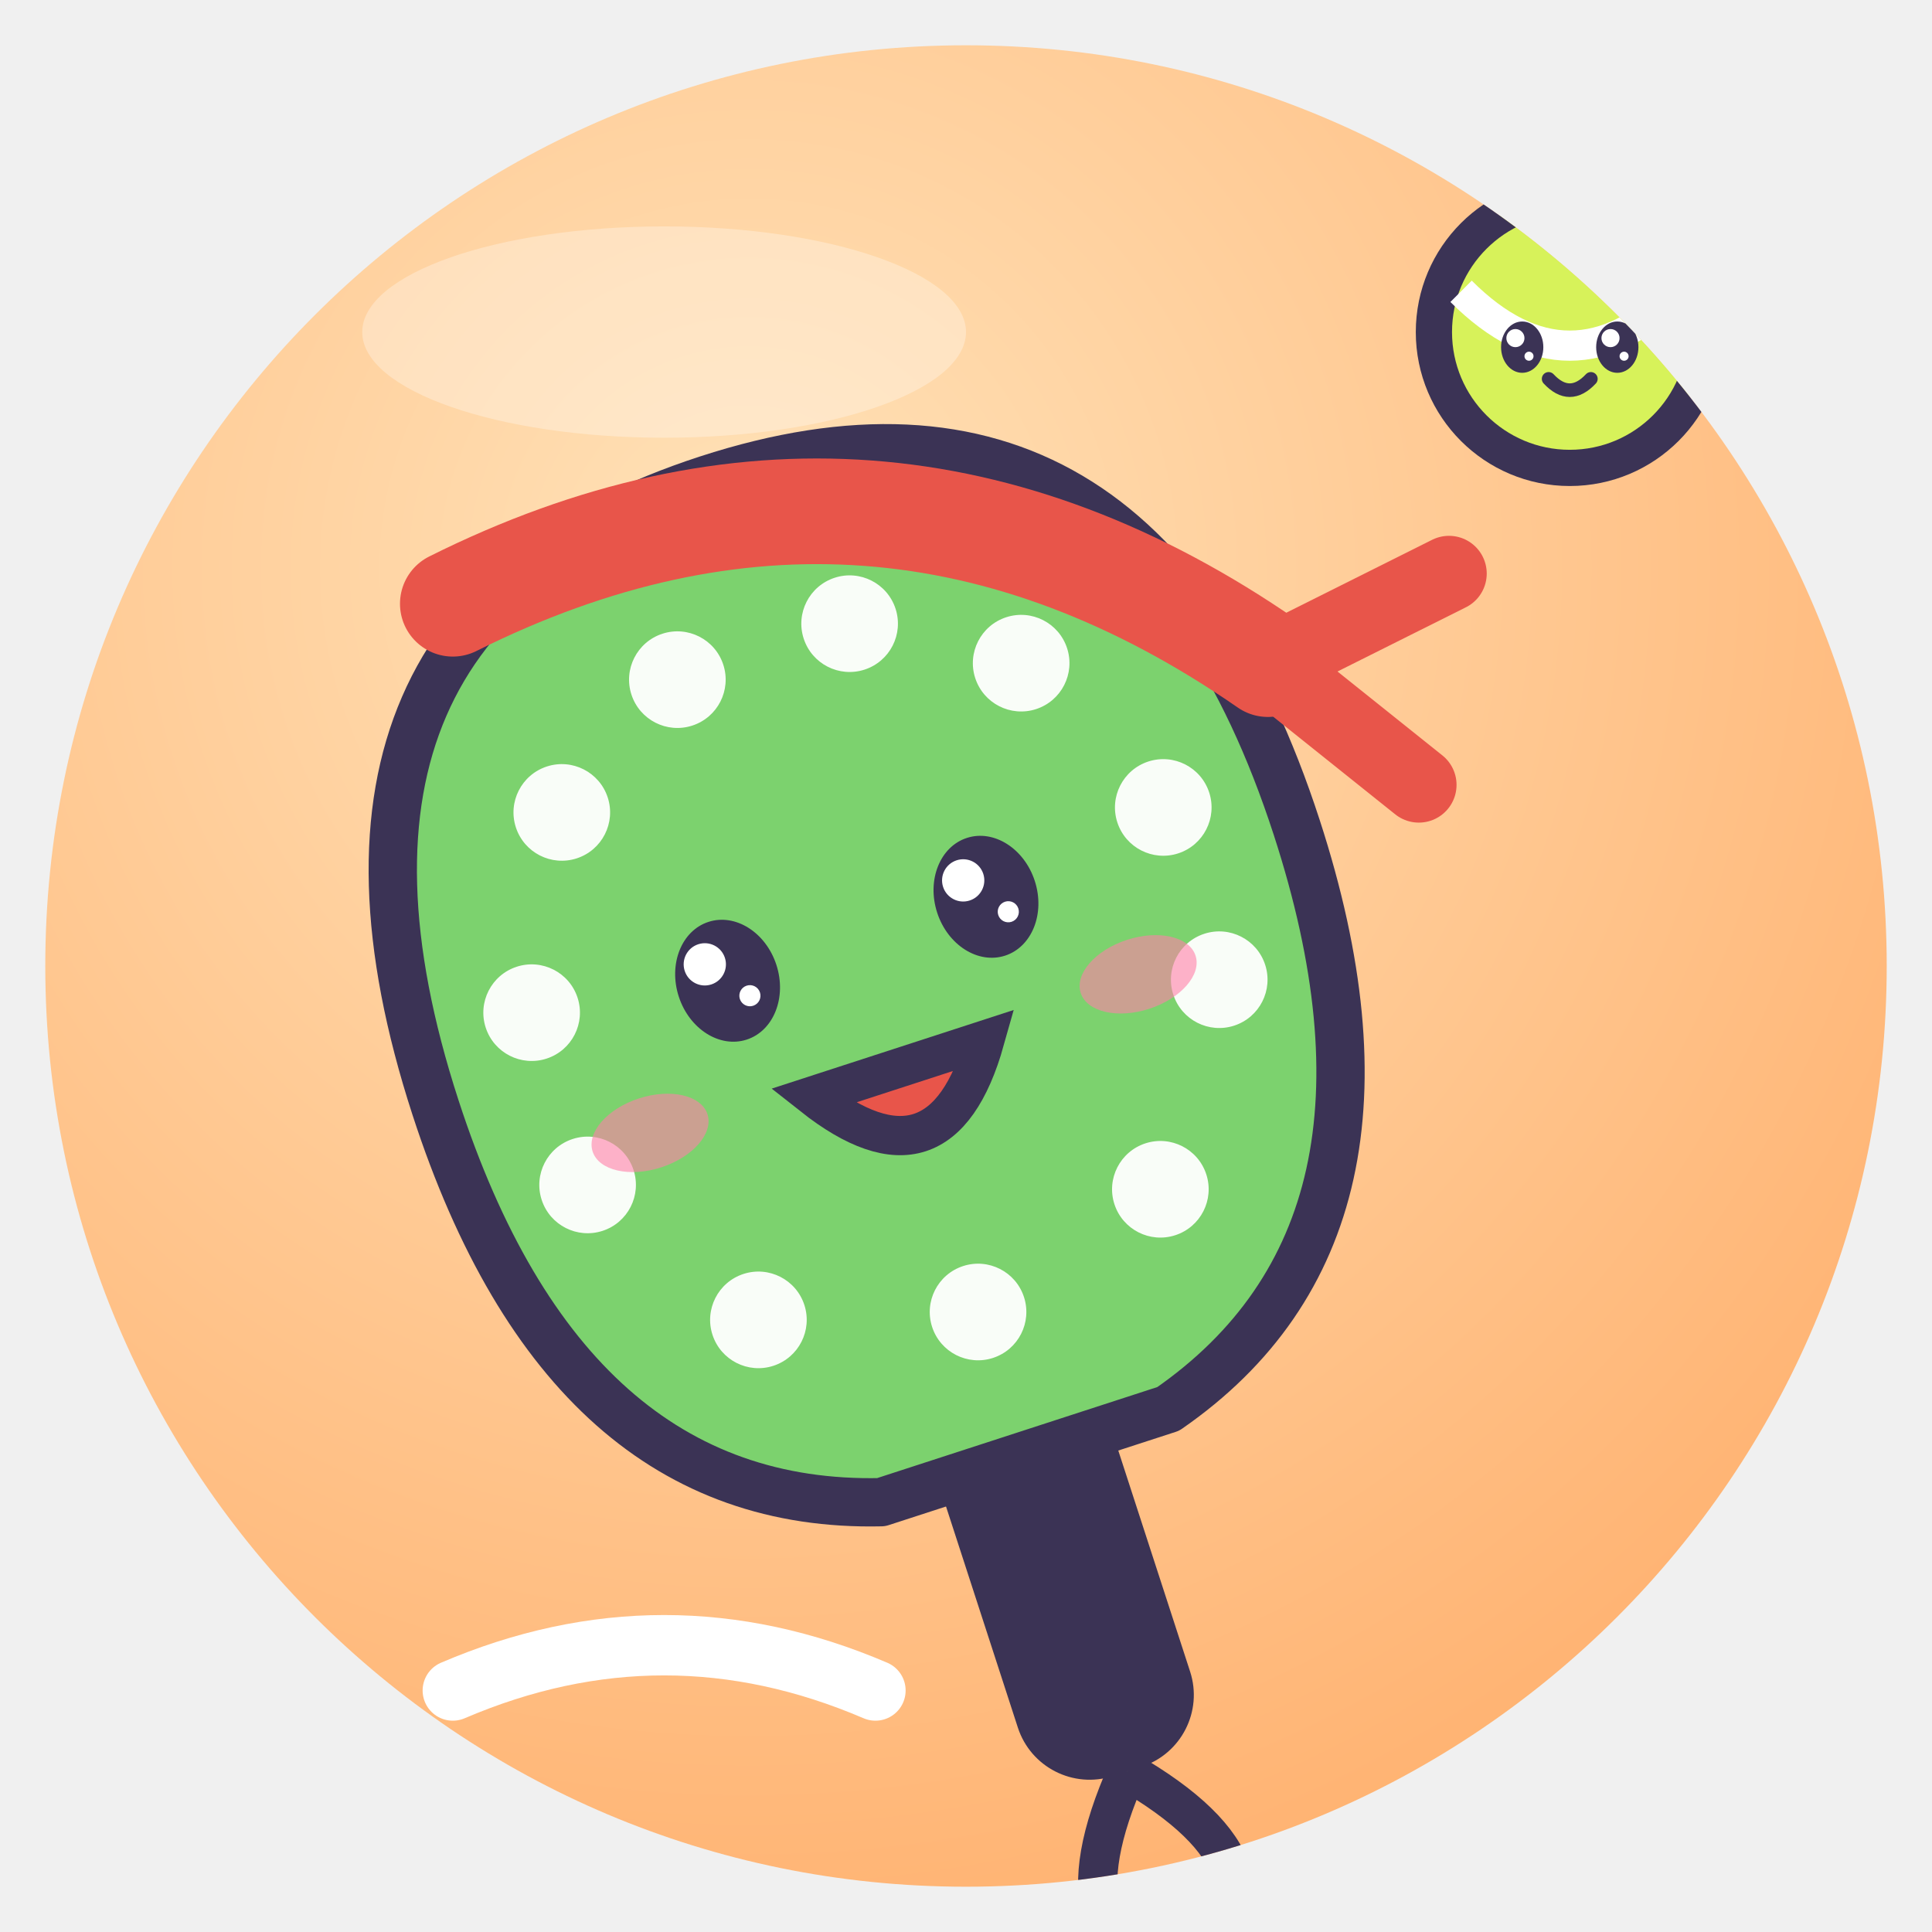
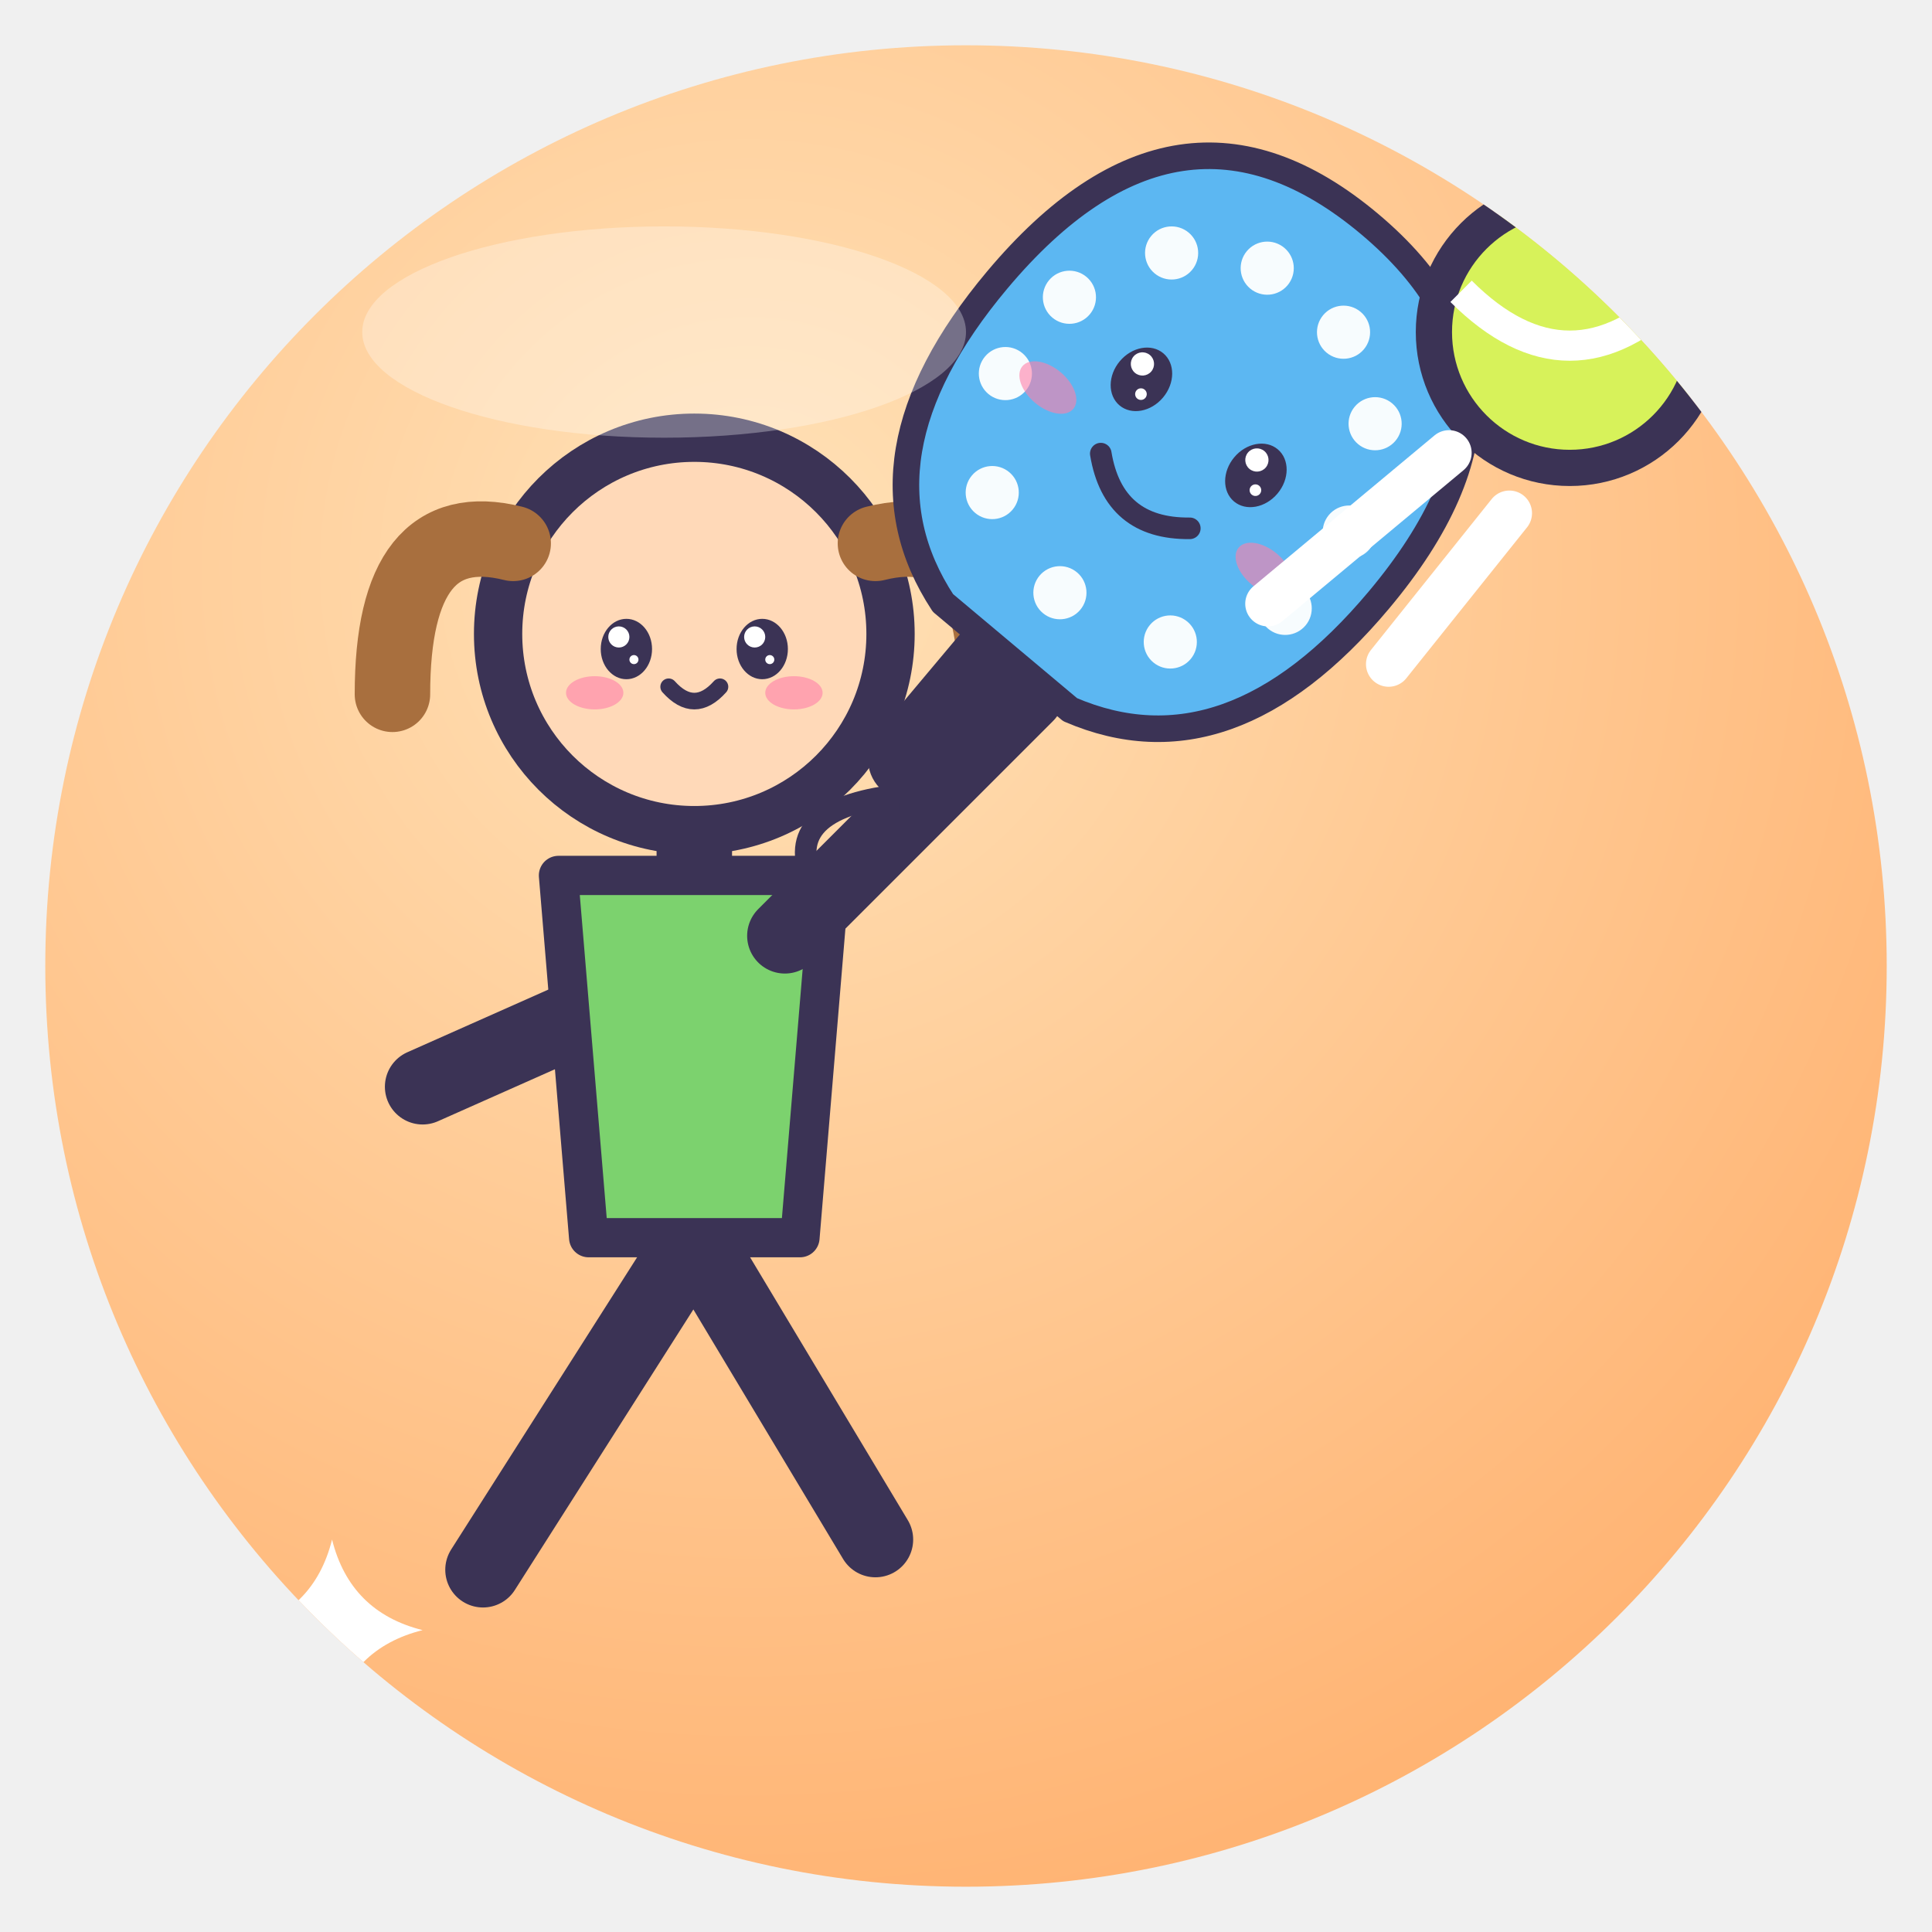
<svg xmlns="http://www.w3.org/2000/svg" viewBox="0 0 128 128" width="128" height="128">
  <defs>
    <radialGradient id="g" cx="38%" cy="28%" r="85%">
      <stop offset="0" stop-color="#FFE2B8" />
      <stop offset="1" stop-color="#FFAE6B" />
    </radialGradient>
    <clipPath id="c">
      <circle cx="64" cy="64" r="61" />
    </clipPath>
  </defs>
  <circle cx="64" cy="64" r="61" fill="url(#g)" />
  <g clip-path="url(#c)">
-     <g transform="translate(58 66) rotate(-18) scale(1.0)">
+     <path d="M46 56 V82 M46 82 L32 104 M46 82 L58 102 M46 64 L28 72" fill="none" stroke="#3B3355" stroke-linejoin="round" stroke-linecap="round" stroke-width="5" />
+     <path d="M37 58 H55 L53 82 H39Z" fill="#7CD26E" stroke="#3B3355" stroke-linejoin="round" stroke-linecap="round" stroke-width="2.6" />
+     <circle cx="46" cy="42" r="13" fill="#FFD9B8" stroke="#3B3355" stroke-width="3.2" stroke-linejoin="round" stroke-linecap="round" />
+     <ellipse cx="41.5" cy="43" rx="1.7" ry="2.0" fill="#3B3355" />
+     <circle cx="41.0" cy="42.2" r="0.7" fill="#fff" />
+     <circle cx="42.0" cy="43.7" r="0.3" fill="#fff" />
+     <ellipse cx="50.5" cy="43" rx="1.7" ry="2.0" fill="#3B3355" />
+     <circle cx="50.0" cy="42.2" r="0.7" fill="#fff" />
+     <circle cx="51.0" cy="43.7" r="0.3" fill="#fff" />
+     <ellipse cx="39.4" cy="45.9" rx="1.9" ry="1.1" fill="#FF7FA8" opacity=".6" />
+     <ellipse cx="52.6" cy="45.9" rx="1.9" ry="1.1" fill="#FF7FA8" opacity=".6" />
+     <path d="M44.3 45.5 Q46 47.4 47.7 45.5" fill="none" stroke="#3B3355" stroke-linejoin="round" stroke-linecap="round" stroke-width="1.1" />
+     <path d="M34 36 Q26 34 26 46 M58 36 Q66 34 66 46" fill="none" stroke="#A86F3E" stroke-width="5" stroke-linecap="round" />
+     <path d="M52 62 L68 46" stroke="#3B3355" stroke-linejoin="round" stroke-linecap="round" stroke-width="5" />
+     <g transform="translate(78 30) rotate(40) scale(0.55)">
      <rect x="-6" y="28" width="12" height="26" rx="5" fill="#3B3355" />
      <path d="M0 54 Q-9 64 0 68 Q9 64 0 54" fill="none" stroke="#3B3355" stroke-width="2.6" />
-       <path d="M-30 -2 Q-30 -36 0 -36 Q30 -36 30 -2 Q30 26 10 32 H-10 Q-30 26 -30 -2Z" fill="#7CD26E" stroke="#3B3355" stroke-width="3.2" stroke-linejoin="round" stroke-linecap="round" />
+       <path d="M-30 -2 Q-30 -36 0 -36 Q30 -36 30 -2 Q30 26 10 32 H-10 Q-30 26 -30 -2Z" fill="#5CB7F2" stroke="#3B3355" stroke-width="3.2" stroke-linejoin="round" stroke-linecap="round" />
      <circle cx="-16" cy="-18" r="3.2" fill="#fff" fill-opacity=".95" />
      <circle cx="-6" cy="-24" r="3.2" fill="#fff" fill-opacity=".95" />
      <circle cx="6" cy="-24" r="3.2" fill="#fff" fill-opacity=".95" />
      <circle cx="16" cy="-18" r="3.2" fill="#fff" fill-opacity=".95" />
      <circle cx="-22" cy="-6" r="3.2" fill="#fff" fill-opacity=".95" />
      <circle cx="22" cy="-6" r="3.2" fill="#fff" fill-opacity=".95" />
      <circle cx="-22" cy="6" r="3.2" fill="#fff" fill-opacity=".95" />
      <circle cx="22" cy="6" r="3.2" fill="#fff" fill-opacity=".95" />
      <circle cx="-14" cy="18" r="3.2" fill="#fff" fill-opacity=".95" />
      <circle cx="14" cy="18" r="3.2" fill="#fff" fill-opacity=".95" />
      <circle cx="0" cy="22" r="3.2" fill="#fff" fill-opacity=".95" />
      <ellipse cx="-9" cy="-4" rx="3.4" ry="4.1" fill="#3B3355" />
      <circle cx="-10.1" cy="-5.5" r="1.4" fill="#fff" />
      <circle cx="-7.9" cy="-2.6" r="0.7" fill="#fff" />
      <ellipse cx="9" cy="-4" rx="3.4" ry="4.1" fill="#3B3355" />
      <circle cx="7.9" cy="-5.5" r="1.4" fill="#fff" />
      <circle cx="10.1" cy="-2.6" r="0.7" fill="#fff" />
-       <path d="M-6 5 Q0 14 6 5 Z" fill="#E8554A" stroke="#3B3355" stroke-width="2.6" stroke-linecap="round" />
+       <path d="M-7 6 Q0 12 7 6" fill="none" stroke="#3B3355" stroke-width="2.6" stroke-linecap="round" />
      <ellipse cx="-17" cy="4" rx="4" ry="2.4" fill="#FF7FA8" opacity=".6" />
      <ellipse cx="17" cy="4" rx="4" ry="2.4" fill="#FF7FA8" opacity=".6" />
    </g>
-     <path d="M30 40 Q58 26 84 44" fill="none" stroke="#E8554A" stroke-width="7" stroke-linecap="round" />
-     <path d="M84 44 L96 38 M84 44 L94 52" stroke="#E8554A" stroke-width="5" stroke-linecap="round" />
    <circle cx="104" cy="22" r="9" fill="#D7F25A" stroke="#3B3355" stroke-linejoin="round" stroke-linecap="round" stroke-width="2.4" />
    <path d="M96.8 19.3 Q104 26.5 111.2 19.3" fill="none" stroke="#fff" stroke-width="2" />
-     <ellipse cx="100.85" cy="23" rx="1.4" ry="1.7" fill="#3B3355" />
-     <circle cx="100.4" cy="22.4" r="0.6" fill="#fff" />
-     <circle cx="101.3" cy="23.6" r="0.3" fill="#fff" />
-     <ellipse cx="107.15" cy="23" rx="1.4" ry="1.7" fill="#3B3355" />
-     <circle cx="106.7" cy="22.4" r="0.6" fill="#fff" />
-     <circle cx="107.6" cy="23.6" r="0.3" fill="#fff" />
-     <path d="M102.6 25.1 Q104 26.6 105.4 25.1" fill="none" stroke="#3B3355" stroke-linejoin="round" stroke-linecap="round" stroke-width="0.9" />
-     <path d="M30 112 Q44 106 58 112" fill="none" stroke="#fff" stroke-width="4" stroke-linecap="round" />
+     <path d="M96 30 L84 40 M100 34 L92 44" stroke="#fff" stroke-width="3" stroke-linecap="round" />
+     <path d="M22 102 Q23.2 106.8 28 108 Q23.2 109.2 22 114 Q20.8 109.2 16 108 Q20.8 106.8 22 102Z" fill="#fff" />
  </g>
  <ellipse cx="44" cy="22" rx="20" ry="7" fill="#fff" opacity=".3" />
</svg>
